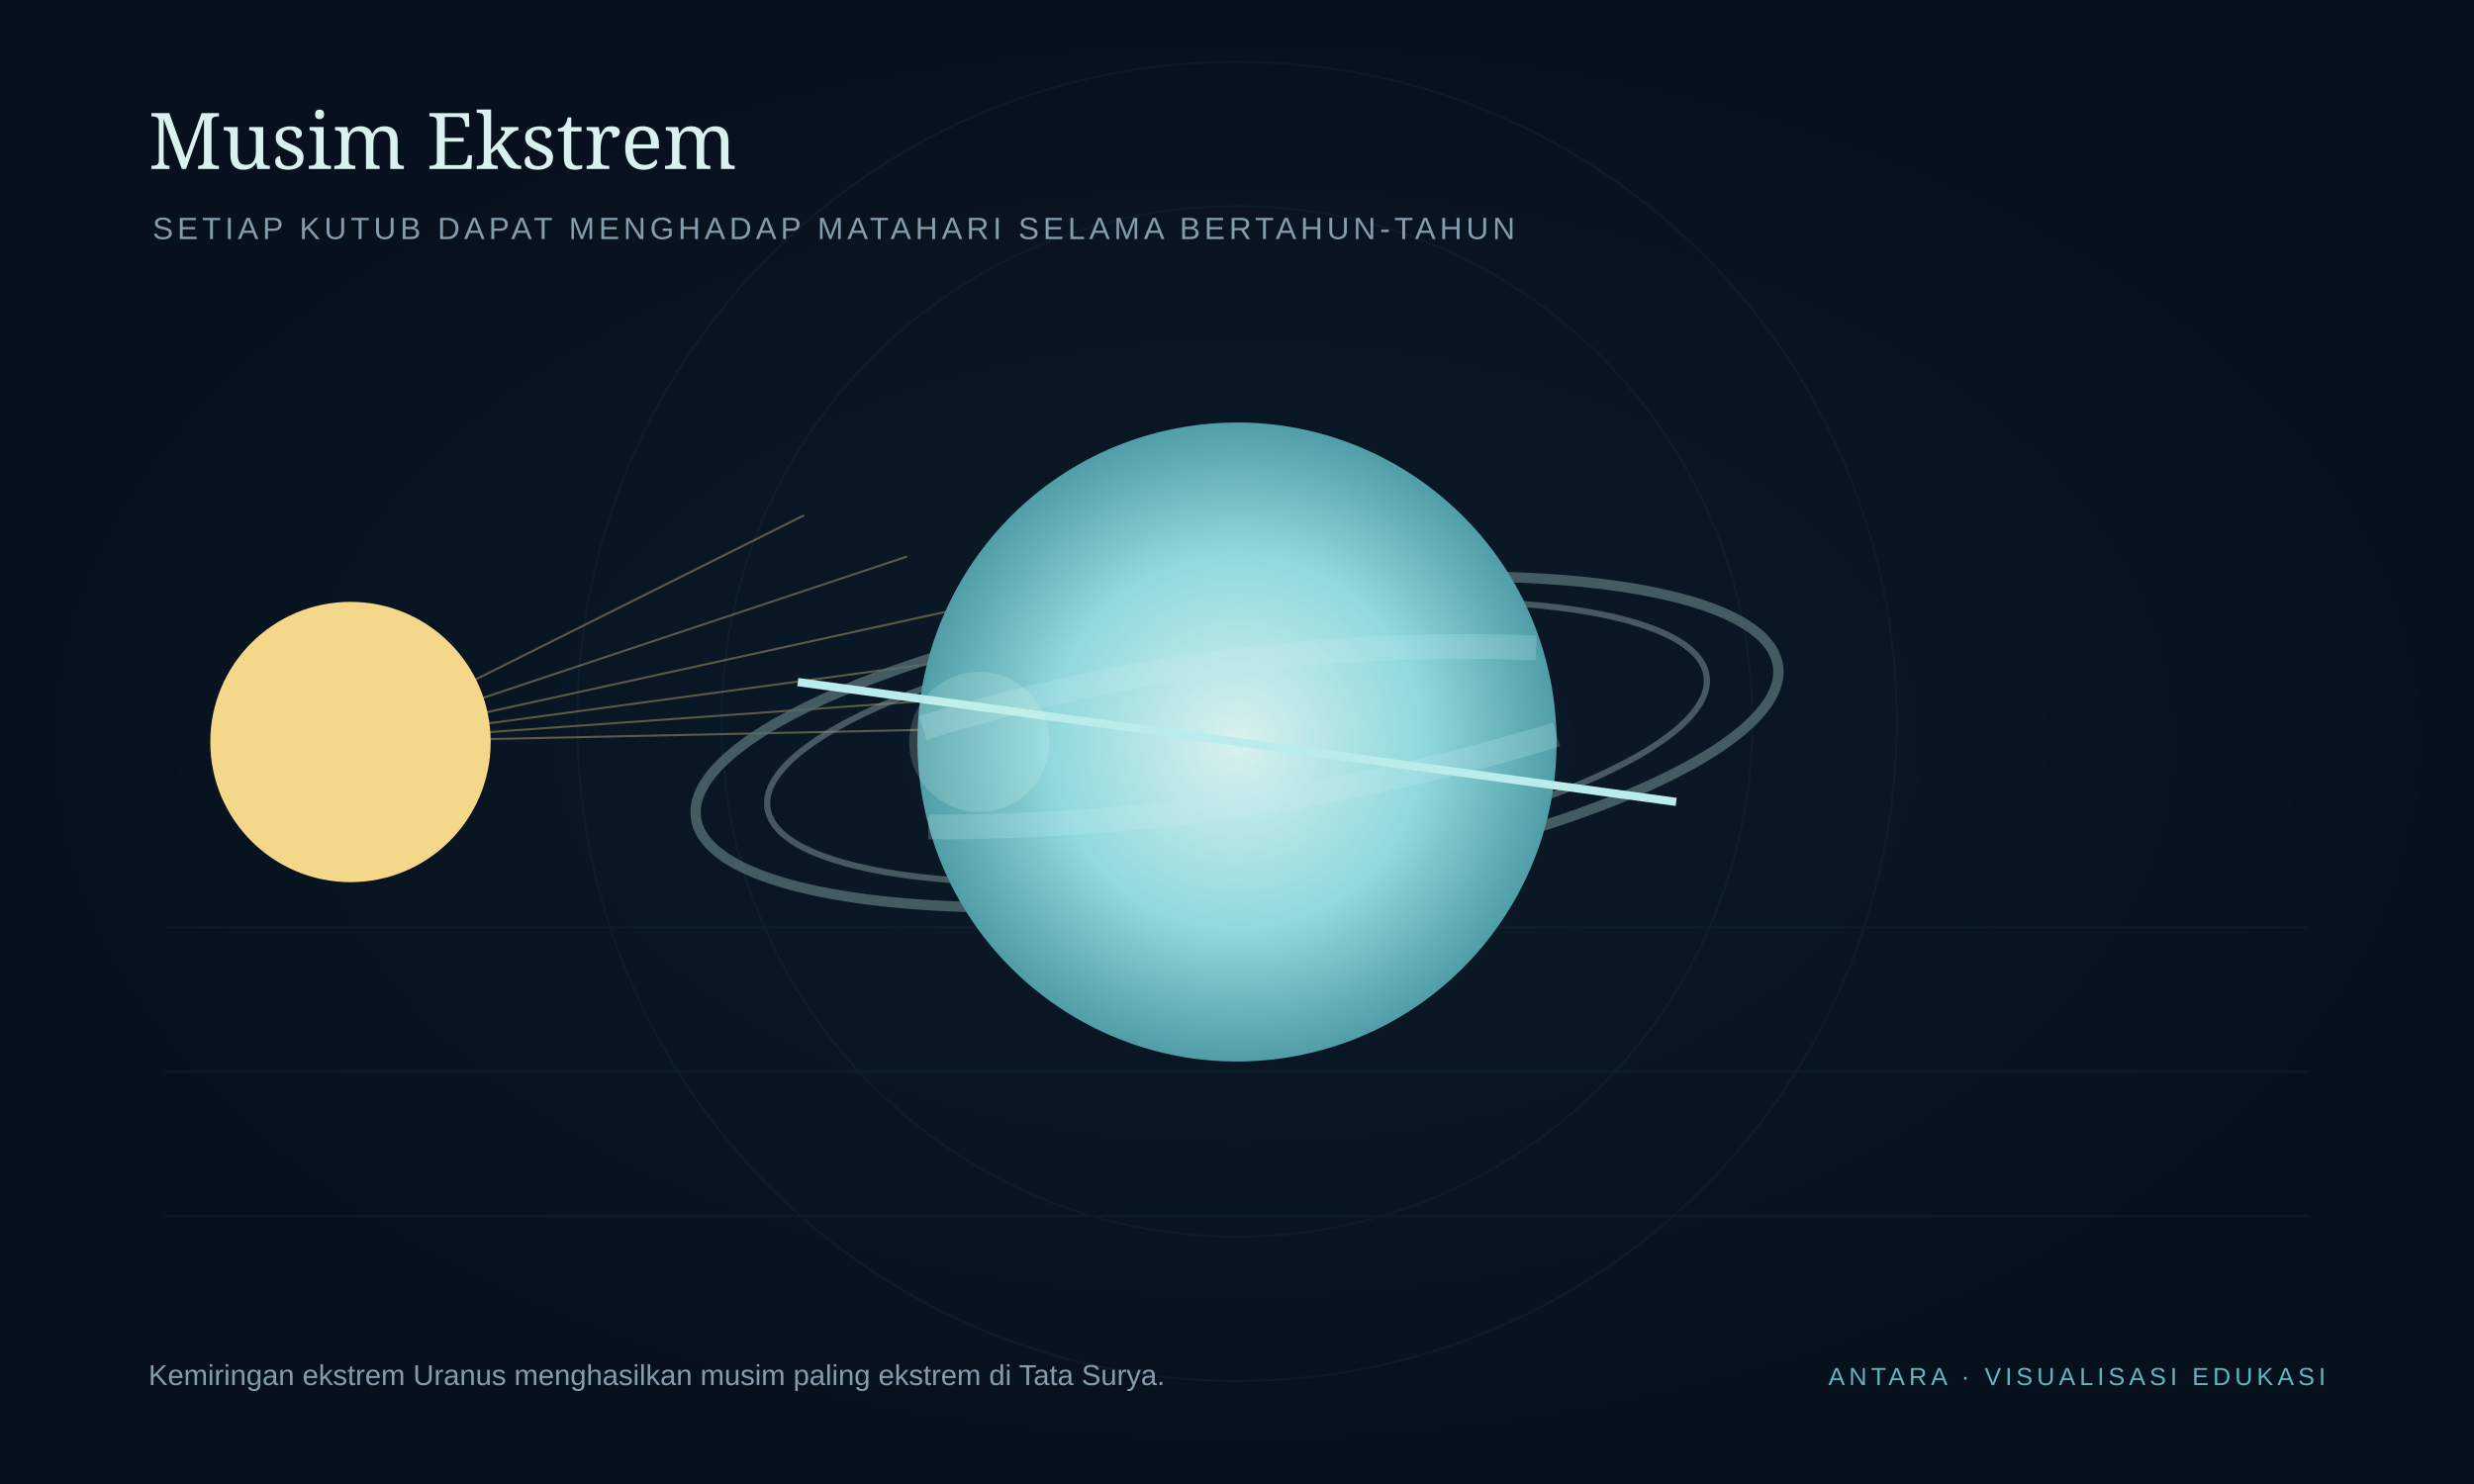
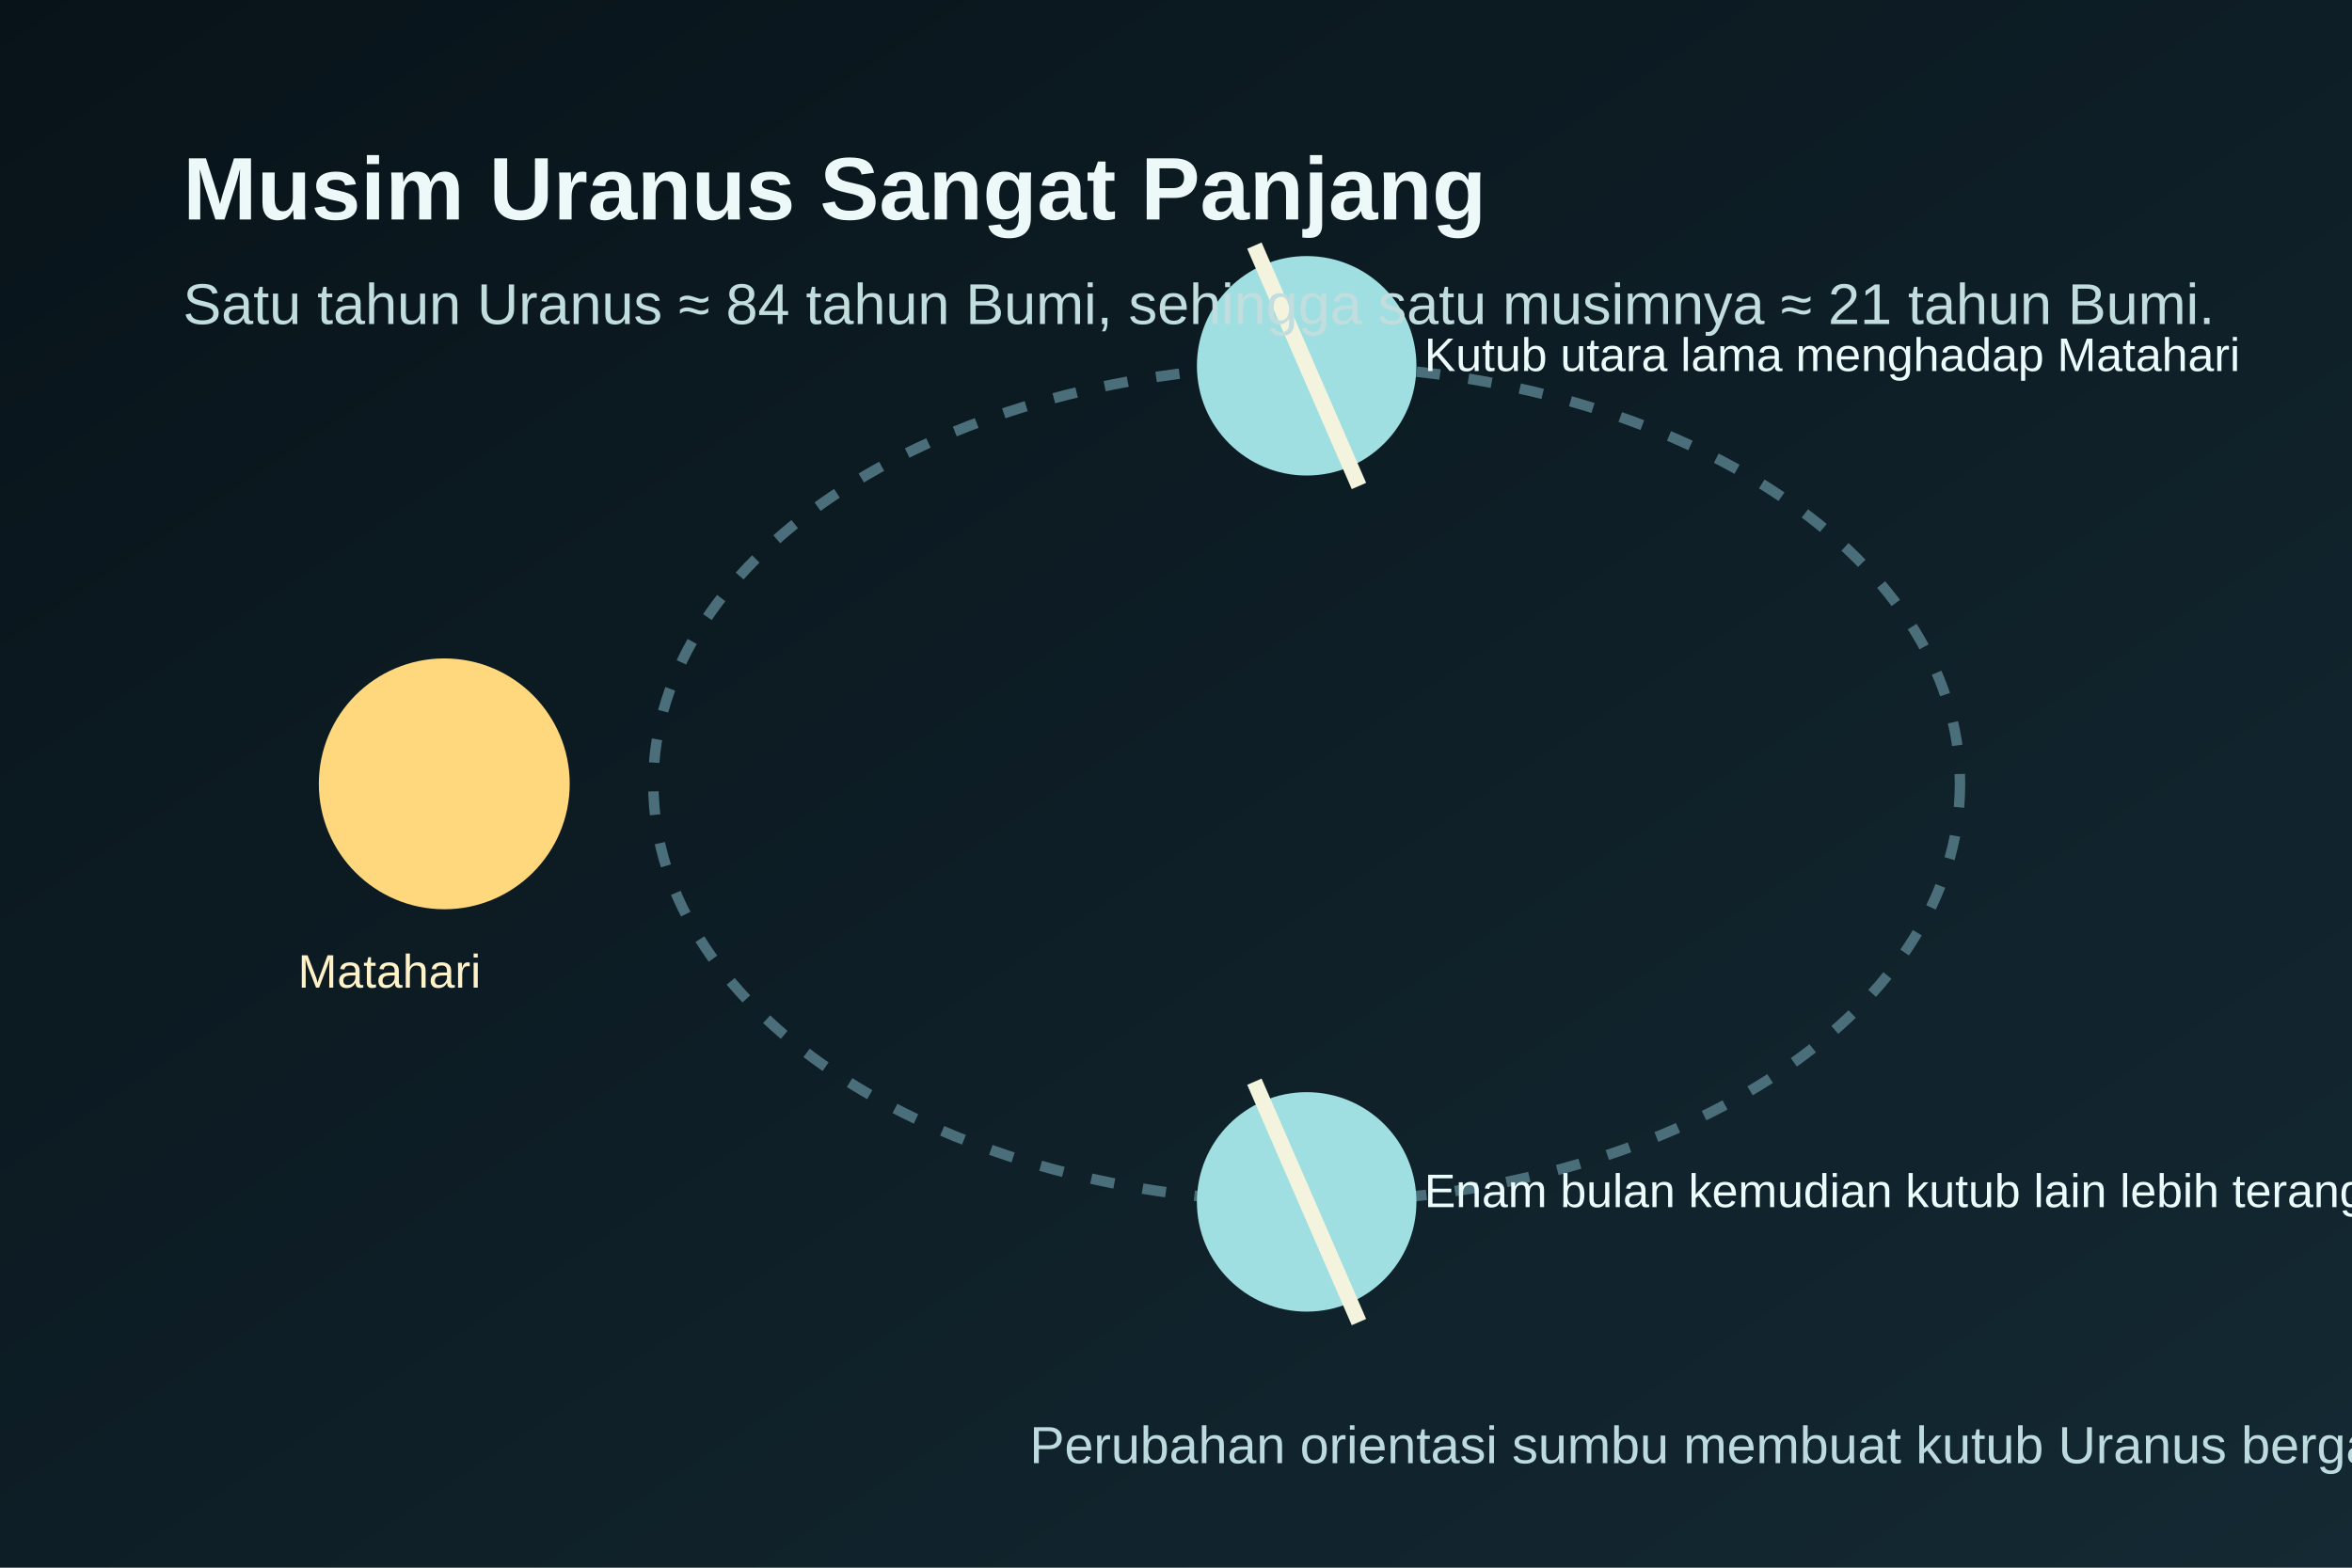
- <svg xmlns="http://www.w3.org/2000/svg" viewBox="0 0 1200 720" role="img" aria-labelledby="t d">
+ <svg xmlns="http://www.w3.org/2000/svg" viewBox="0 0 900 600" role="img" aria-labelledby="t d">
  <defs>
-     <radialGradient id="bg">
-       <stop stop-color="#0b1b2a" />
-       <stop offset="1" stop-color="#07111d" />
-     </radialGradient>
-     <radialGradient id="u">
-       <stop stop-color="#d9f1ef" />
-       <stop offset=".58" stop-color="#91d9dc" />
-       <stop offset="1" stop-color="#4f9da7" />
-     </radialGradient>
-     <filter id="g">
-       <feGaussianBlur stdDeviation="8" />
-     </filter>
+     <linearGradient id="bg" x1="0" x2="1" y1="0" y2="1">
+       <stop offset="0" stop-color="#081319" />
+       <stop offset="1" stop-color="#142933" />
+     </linearGradient>
  </defs>
-   <rect width="1200" height="720" fill="url(#bg)" />
-   <g opacity=".24" stroke="#183445" stroke-width="1">
-     <path d="M80 590H1120M80 520H1120M80 450H1120" />
-     <circle cx="600" cy="350" r="250" fill="none" />
-     <circle cx="600" cy="350" r="320" fill="none" />
+   <rect width="900" height="600" fill="url(#bg)" />
+   <circle cx="170" cy="300" r="48" fill="#ffd77d" />
+   <ellipse cx="500" cy="300" rx="250" ry="160" fill="none" stroke="#4b6f7a" stroke-width="4" stroke-dasharray="9 11" />
+   <g>
+     <circle cx="500" cy="140" r="42" fill="#9fdfe1" />
+     <line x1="480" y1="94" x2="520" y2="186" stroke="#f4f4de" stroke-width="6" />
+     <text x="545" y="142" font-size="18" fill="#ecfbfb" font-family="Arial">Kutub utara lama menghadap Matahari</text>
  </g>
-   <text id="t" x="72" y="82" fill="#d9f1ef" font-family="Georgia,serif" font-size="38">Musim Ekstrem</text>
-   <text id="d" x="74" y="116" fill="#849dac" font-family="Arial,sans-serif" font-size="15" letter-spacing="2">SETIAP KUTUB DAPAT MENGHADAP MATAHARI SELAMA BERTAHUN-TAHUN</text>
-   <circle cx="170" cy="360" r="68" fill="#f4d789" />
-   <g stroke="#f4d789" opacity=".35">
-     <path d="M170 360L390 250" />
-     <path d="M170 360L440 270" />
-     <path d="M170 360L490 290" />
-     <path d="M170 360L540 310" />
-     <path d="M170 360L590 330" />
-     <path d="M170 360L640 350" />
+   <g>
+     <circle cx="500" cy="460" r="42" fill="#9fdfe1" />
+     <line x1="480" y1="414" x2="520" y2="506" stroke="#f4f4de" stroke-width="6" />
+     <text x="545" y="462" font-size="18" fill="#ecfbfb" font-family="Arial">Enam bulan kemudian kutub lain lebih terang</text>
  </g>
-   <g transform="translate(600 360) rotate(-8)">
-     <ellipse rx="265" ry="72" fill="none" stroke="#536c70" stroke-width="5" opacity=".8" />
-     <ellipse rx="230" ry="61" fill="none" stroke="#768e91" stroke-width="3" opacity=".55" />
-     <circle r="155" fill="url(#u)" />
-     <path d="M-150 -28Q0 -52 150 -25M-154 20Q0 42 154 18" fill="none" stroke="#c9eff0" stroke-opacity=".22" stroke-width="12" />
+   <g font-family="Arial, Helvetica, sans-serif" fill="#edf8f8">
+     <text x="70" y="84" font-size="34" font-weight="700">Musim Uranus Sangat Panjang</text>
+     <text x="70" y="124" font-size="22" fill="#c2dddd">Satu tahun Uranus ≈ 84 tahun Bumi, sehingga satu musimnya ≈ 21 tahun Bumi.</text>
+     <text x="114" y="378" font-size="18" fill="#fff2c8">Matahari</text>
+     <text x="394" y="560" font-size="20" fill="#bddbdf">Perubahan orientasi sumbu membuat kutub Uranus bergantian menerima cahaya sangat lama.</text>
  </g>
-   <path d="M600 145v430" stroke="#b9ecea" stroke-width="4" transform="rotate(97.77 600 360)" />
-   <circle cx="475" cy="360" r="34" fill="#dff7f1" opacity=".18" />
-   <text x="72" y="672" fill="#849dac" font-family="Arial,sans-serif" font-size="14">Kemiringan ekstrem Uranus menghasilkan musim paling ekstrem di Tata Surya.</text>
-   <text x="1128" y="672" text-anchor="end" fill="#5db8c0" font-family="Arial,sans-serif" font-size="12" letter-spacing="2">ANTARA · VISUALISASI EDUKASI</text>
</svg>
